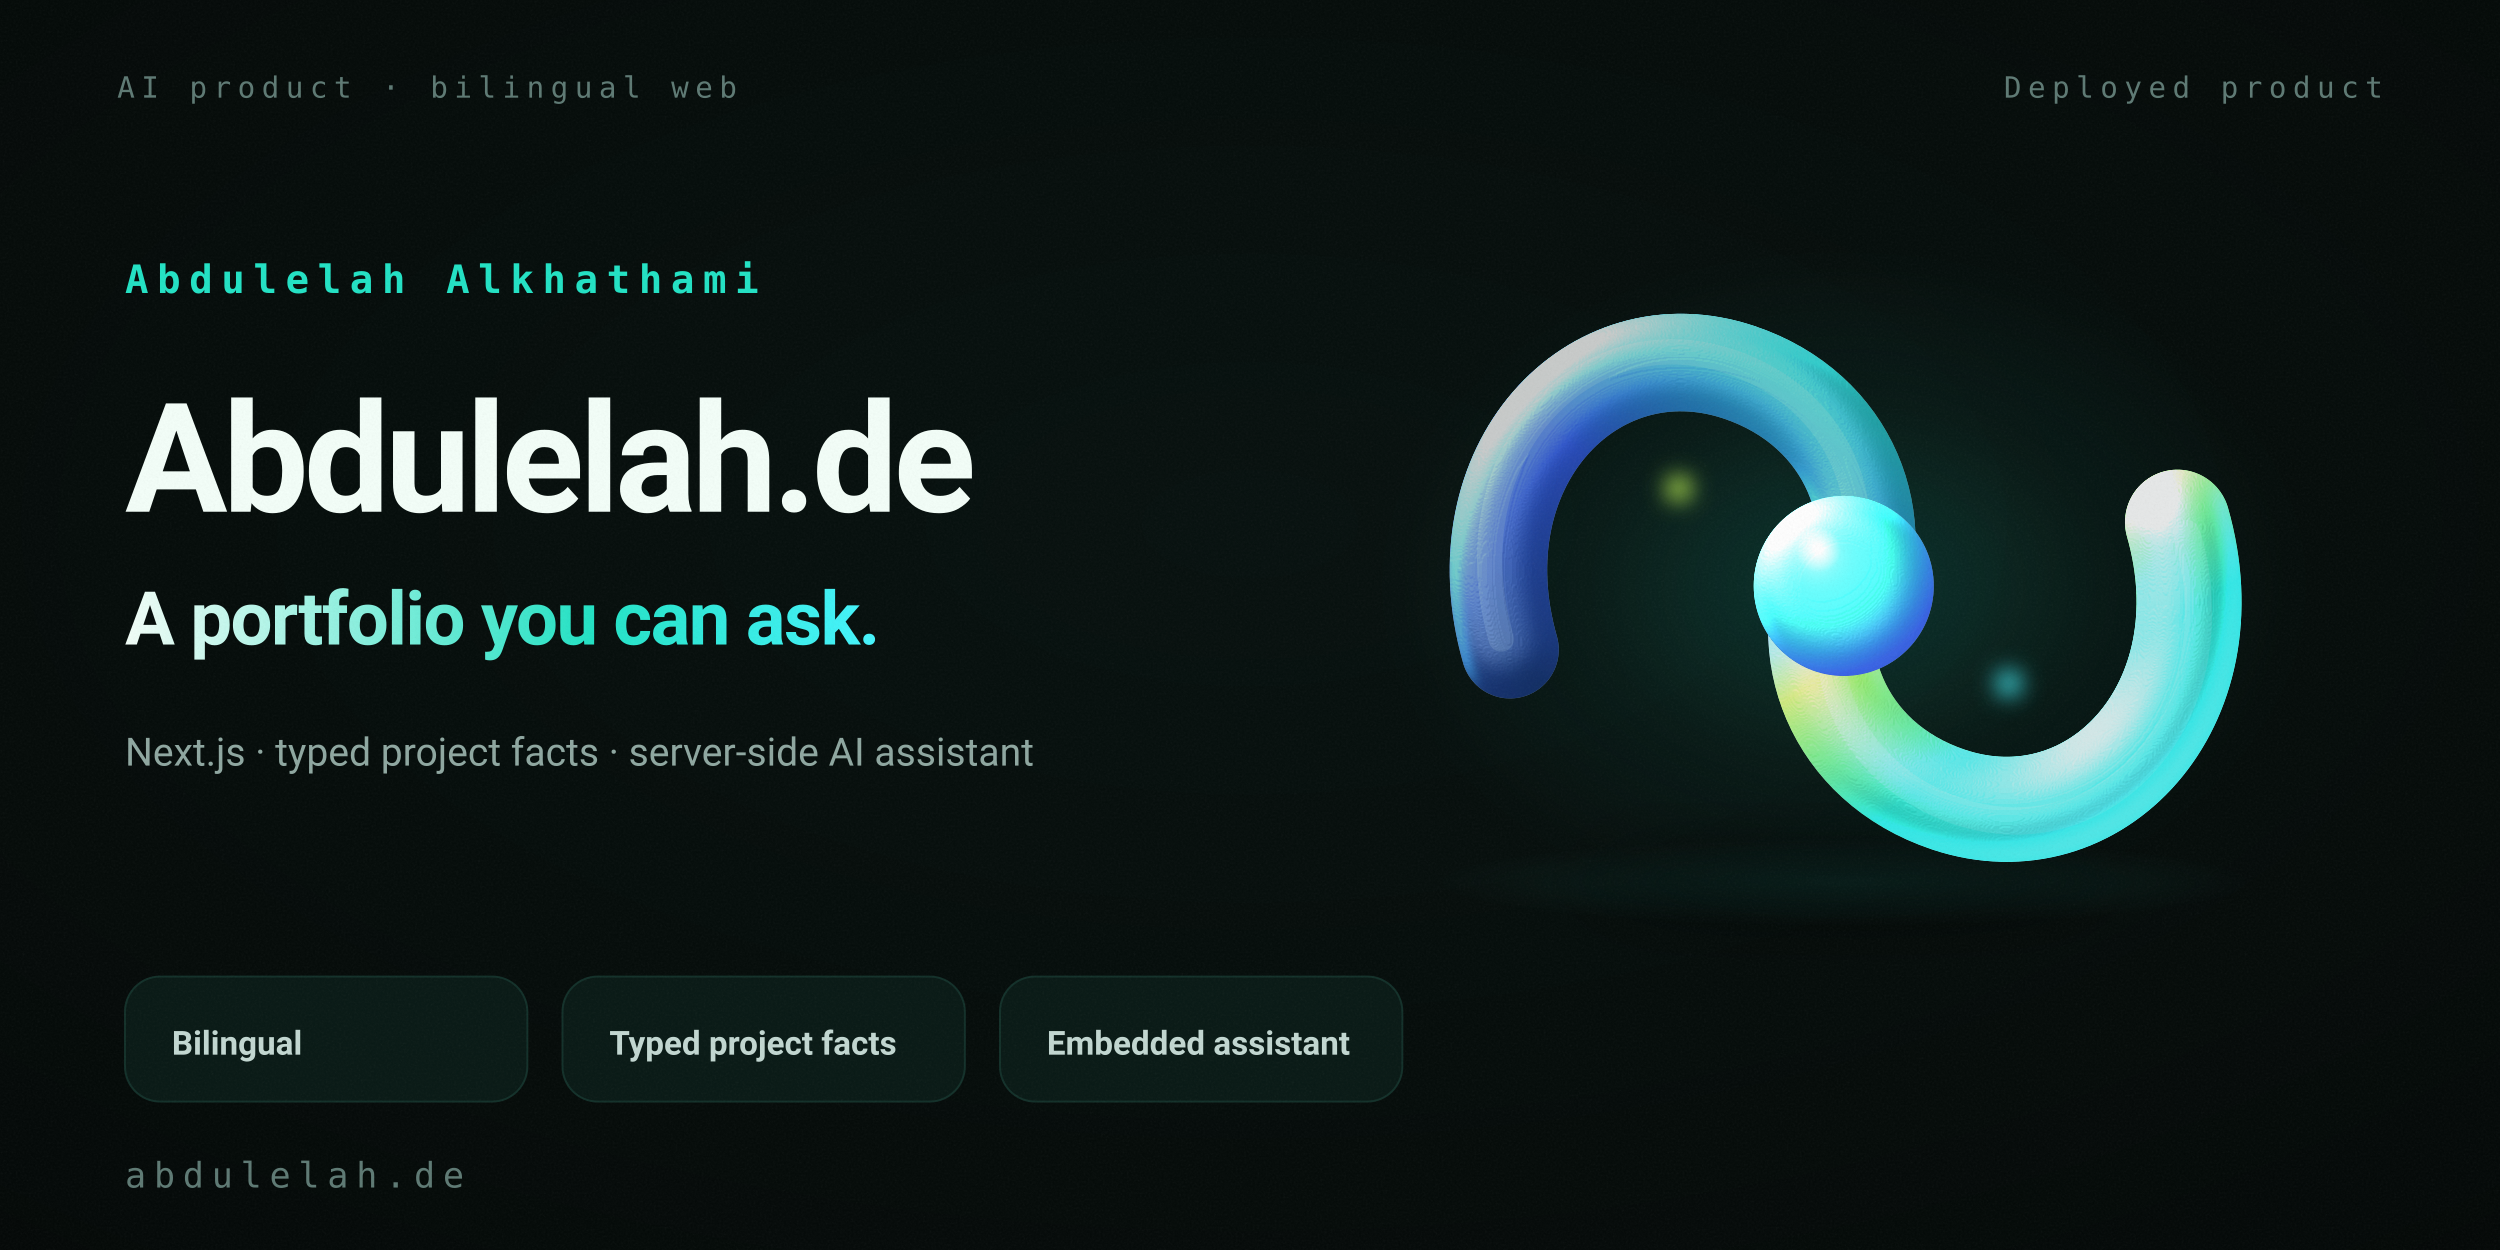
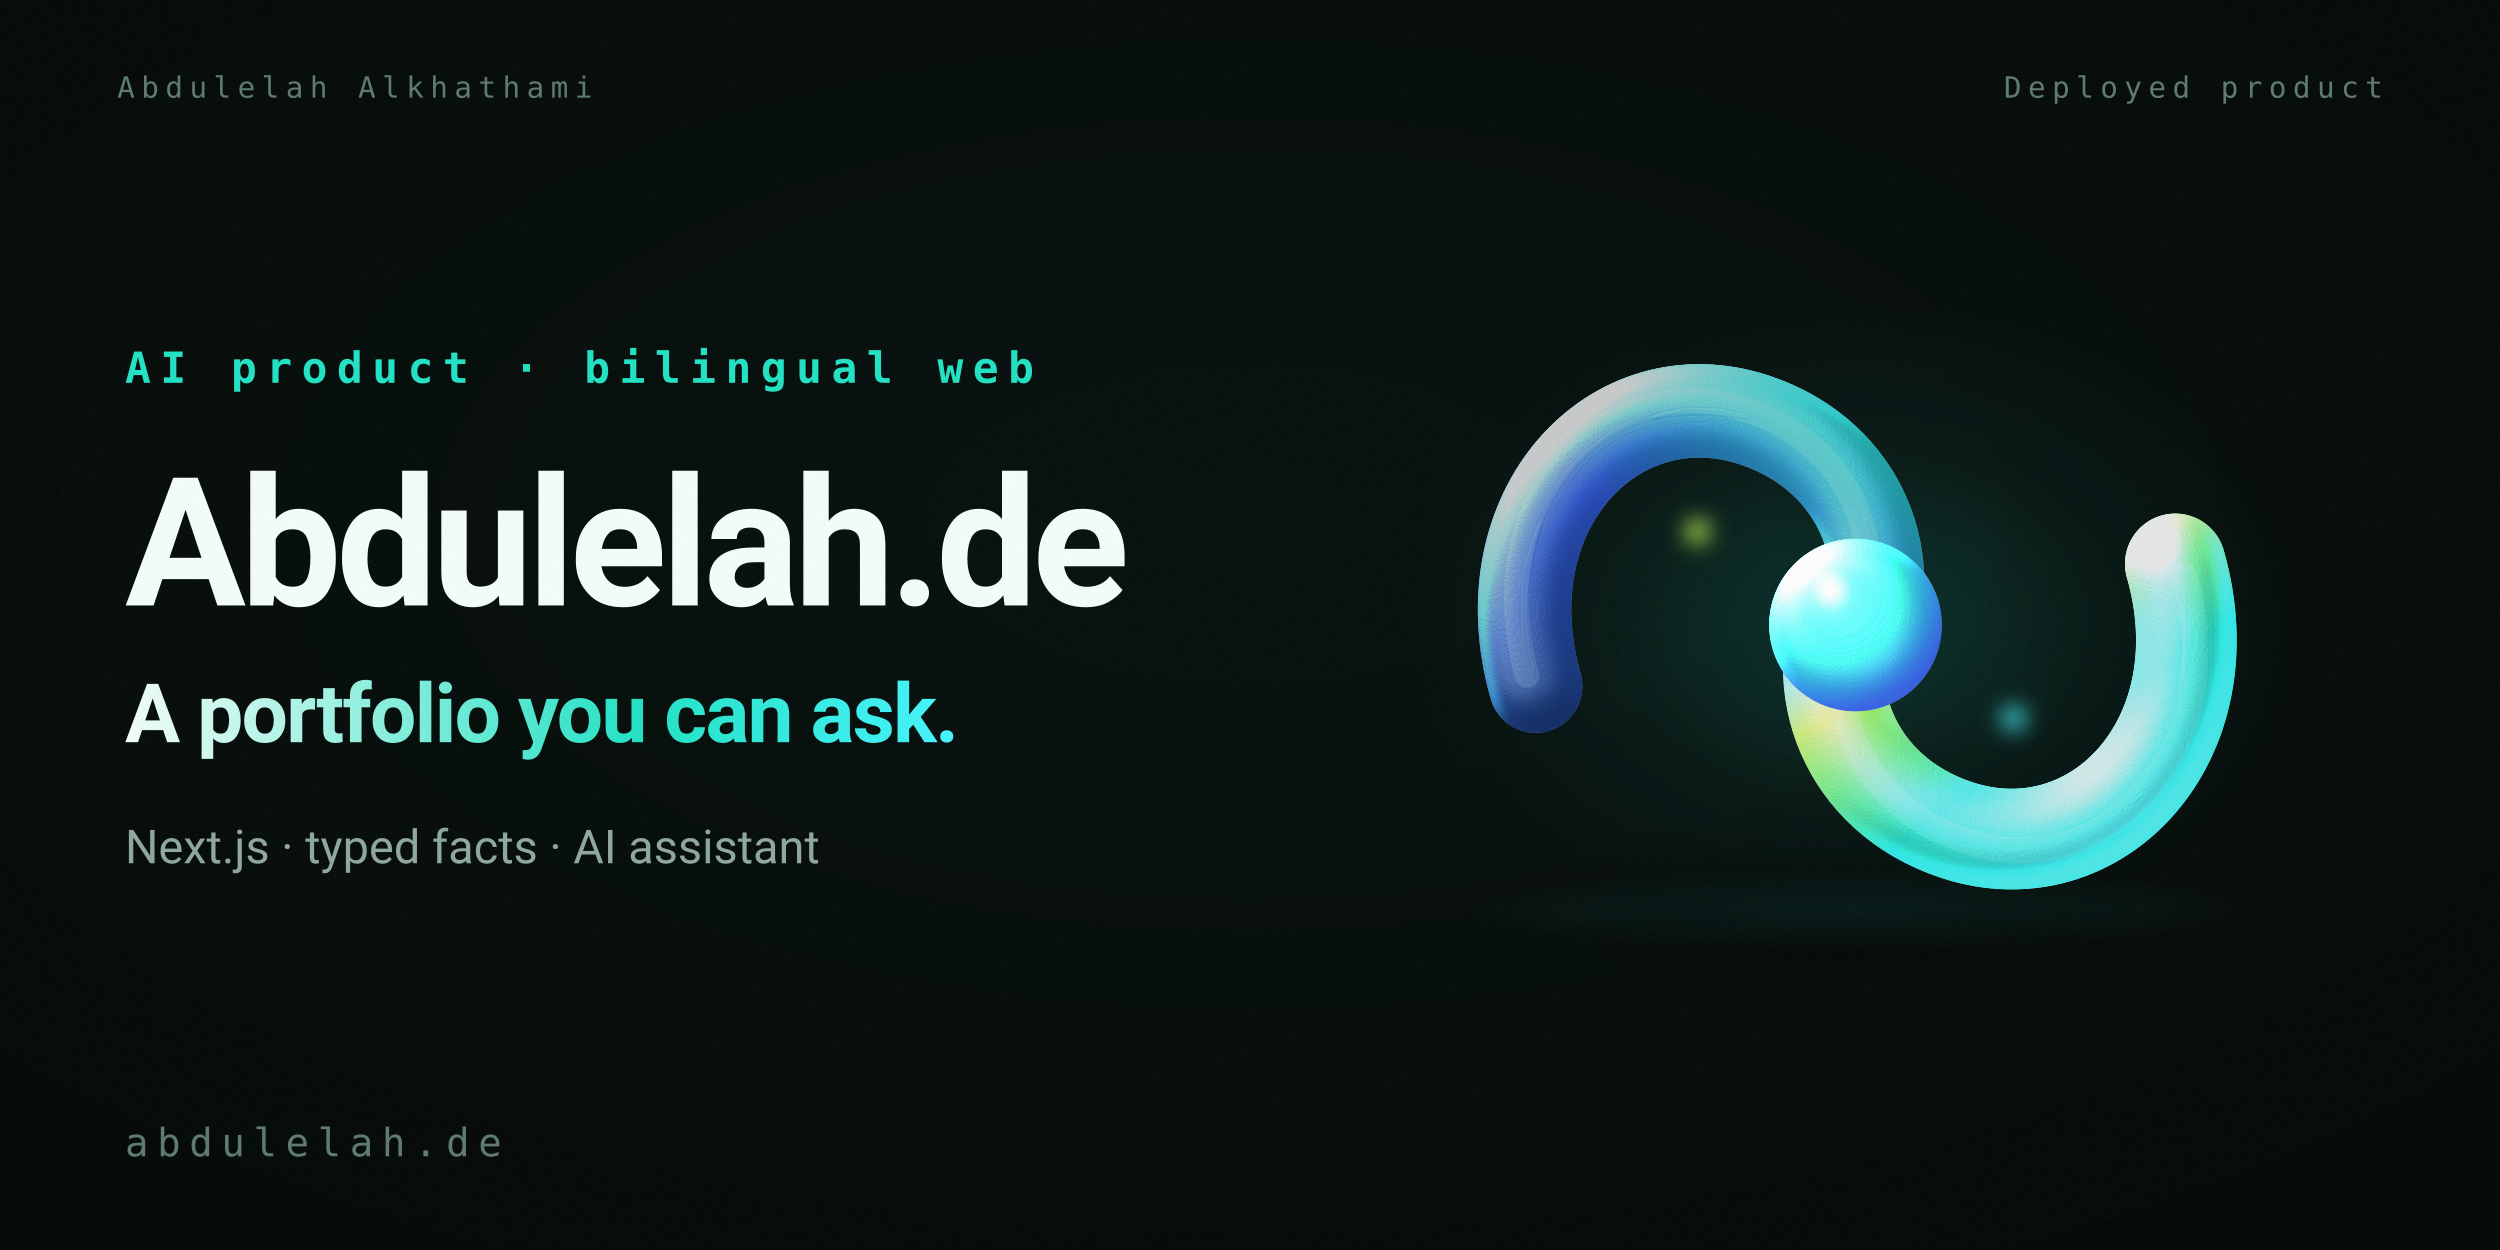
<svg xmlns="http://www.w3.org/2000/svg" width="1280" height="640" viewBox="0 0 1280 640" role="img" aria-labelledby="t d">
  <defs>
    <linearGradient id="glass" x1="0" y1="0" x2=".85" y2="1">
      <stop stop-color="#46F6FF" />
      <stop offset=".40" stop-color="#22E3C5" />
      <stop offset=".76" stop-color="#C8FF54" />
      <stop offset="1" stop-color="#3B65FF" />
    </linearGradient>
    <linearGradient id="glassBack" x1="1" y1="0" x2="0" y2="1">
      <stop stop-color="#22E3C5" />
      <stop offset=".55" stop-color="#3B65FF" />
      <stop offset="1" stop-color="#1B3E8F" />
    </linearGradient>
    <linearGradient id="glassLime" x1="0" y1="1" x2="1" y2="0">
      <stop stop-color="#22E3C5" />
      <stop offset=".55" stop-color="#C8FF54" />
      <stop offset="1" stop-color="#EFFFC9" />
    </linearGradient>
    <linearGradient id="glassCold" x1="0" y1="0" x2=".6" y2="1">
      <stop stop-color="#E8FBFF" />
      <stop offset=".45" stop-color="#46F6FF" stop-opacity=".92" />
      <stop offset="1" stop-color="#3B65FF" />
    </linearGradient>
    <linearGradient id="inkFade" x1="0" y1="0" x2="1" y2="0">
      <stop stop-color="#F4FFF9" />
      <stop offset=".62" stop-color="#22E3C5" />
      <stop offset="1" stop-color="#46F6FF" />
    </linearGradient>
    <linearGradient id="hair" x1="0" y1="0" x2="1" y2="0">
      <stop stop-color="#22E3C5" stop-opacity=".55" />
      <stop offset="1" stop-color="#22E3C5" stop-opacity="0" />
    </linearGradient>
    <linearGradient id="ribbon" x1="0" y1="0" x2="1" y2="0">
      <stop stop-color="#22E3C5" stop-opacity="0" />
      <stop offset=".3" stop-color="#22E3C5" stop-opacity=".8" />
      <stop offset=".7" stop-color="#C8FF54" />
      <stop offset="1" stop-color="#46F6FF" />
    </linearGradient>
    <radialGradient id="core" cx="36%" cy="30%" r="70%">
      <stop stop-color="#FFFFFF" />
      <stop offset=".18" stop-color="#46F6FF" />
      <stop offset=".58" stop-color="#22E3C5" />
      <stop offset="1" stop-color="#3B65FF" stop-opacity=".9" />
    </radialGradient>
    <radialGradient id="coreLime" cx="36%" cy="30%" r="70%">
      <stop stop-color="#FFFFFF" />
      <stop offset=".2" stop-color="#C8FF54" />
      <stop offset=".62" stop-color="#22E3C5" />
      <stop offset="1" stop-color="#17705F" />
    </radialGradient>
    <radialGradient id="haze">
      <stop stop-color="#22E3C5" stop-opacity=".26" />
      <stop offset=".55" stop-color="#22E3C5" stop-opacity=".08" />
      <stop offset="1" stop-color="#22E3C5" stop-opacity="0" />
    </radialGradient>
    <radialGradient id="hazeLime">
      <stop stop-color="#C8FF54" stop-opacity=".30" />
      <stop offset="1" stop-color="#C8FF54" stop-opacity="0" />
    </radialGradient>
    <radialGradient id="vignette" cx="50%" cy="42%" r="78%">
      <stop stop-color="#06100E" />
      <stop offset=".55" stop-color="#040B09" />
      <stop offset="1" stop-color="#030706" />
    </radialGradient>
    <radialGradient id="pool" cx="50%" cy="50%" r="50%">
      <stop stop-color="#0E4B43" stop-opacity=".85" />
      <stop offset="1" stop-color="#0E4B43" stop-opacity="0" />
    </radialGradient>
    <filter id="glossL" x="-35%" y="-35%" width="170%" height="170%" color-interpolation-filters="sRGB">
      <feGaussianBlur in="SourceAlpha" stdDeviation="15" result="bump" />
      <feDiffuseLighting in="bump" surfaceScale="7.50" diffuseConstant="1.15" lighting-color="#CFEFFF" result="dif">
        <feDistantLight azimuth="228" elevation="48" />
      </feDiffuseLighting>
      <feComposite in="dif" in2="SourceAlpha" operator="in" result="difc" />
      <feBlend in="SourceGraphic" in2="difc" mode="multiply" result="mul" />
      <feComposite in="mul" in2="SourceGraphic" operator="arithmetic" k2=".72" k3=".38" result="shaded" />
      <feOffset in="SourceAlpha" dx="7.0" dy="7.7" result="ro" />
      <feComposite in="SourceAlpha" in2="ro" operator="out" result="rmask" />
      <feGaussianBlur in="rmask" stdDeviation="3.85" result="rsoft" />
      <feFlood flood-color="#46F6FF" flood-opacity=".9" result="rcol" />
      <feComposite in="rcol" in2="rsoft" operator="in" result="rim0" />
      <feComposite in="rim0" in2="SourceAlpha" operator="in" result="rim" />
      <feComposite in="rim" in2="shaded" operator="arithmetic" k2=".72" k3="1" result="base" />
      <feSpecularLighting in="bump" surfaceScale="11.25" specularConstant="0.82" specularExponent="26" lighting-color="#EAFEFF" result="spec">
        <feDistantLight azimuth="228" elevation="58" />
      </feSpecularLighting>
      <feComposite in="spec" in2="SourceAlpha" operator="in" result="specc" />
      <feComposite in="specc" in2="base" operator="arithmetic" k2="1" k3="1" />
    </filter>
    <filter id="glossM" x="-35%" y="-35%" width="170%" height="170%" color-interpolation-filters="sRGB">
      <feGaussianBlur in="SourceAlpha" stdDeviation="10" result="bump" />
      <feDiffuseLighting in="bump" surfaceScale="5.00" diffuseConstant="1.15" lighting-color="#CFEFFF" result="dif">
        <feDistantLight azimuth="228" elevation="48" />
      </feDiffuseLighting>
      <feComposite in="dif" in2="SourceAlpha" operator="in" result="difc" />
      <feBlend in="SourceGraphic" in2="difc" mode="multiply" result="mul" />
      <feComposite in="mul" in2="SourceGraphic" operator="arithmetic" k2=".72" k3=".38" result="shaded" />
      <feOffset in="SourceAlpha" dx="5.0" dy="5.5" result="ro" />
      <feComposite in="SourceAlpha" in2="ro" operator="out" result="rmask" />
      <feGaussianBlur in="rmask" stdDeviation="2.75" result="rsoft" />
      <feFlood flood-color="#46F6FF" flood-opacity=".9" result="rcol" />
      <feComposite in="rcol" in2="rsoft" operator="in" result="rim0" />
      <feComposite in="rim0" in2="SourceAlpha" operator="in" result="rim" />
      <feComposite in="rim" in2="shaded" operator="arithmetic" k2=".72" k3="1" result="base" />
      <feSpecularLighting in="bump" surfaceScale="7.50" specularConstant="0.9" specularExponent="34" lighting-color="#EAFEFF" result="spec">
        <feDistantLight azimuth="228" elevation="58" />
      </feSpecularLighting>
      <feComposite in="spec" in2="SourceAlpha" operator="in" result="specc" />
      <feComposite in="specc" in2="base" operator="arithmetic" k2="1" k3="1" />
    </filter>
    <filter id="glossS" x="-35%" y="-35%" width="170%" height="170%" color-interpolation-filters="sRGB">
      <feGaussianBlur in="SourceAlpha" stdDeviation="6" result="bump" />
      <feDiffuseLighting in="bump" surfaceScale="3.00" diffuseConstant="1.15" lighting-color="#CFEFFF" result="dif">
        <feDistantLight azimuth="228" elevation="48" />
      </feDiffuseLighting>
      <feComposite in="dif" in2="SourceAlpha" operator="in" result="difc" />
      <feBlend in="SourceGraphic" in2="difc" mode="multiply" result="mul" />
      <feComposite in="mul" in2="SourceGraphic" operator="arithmetic" k2=".72" k3=".38" result="shaded" />
      <feOffset in="SourceAlpha" dx="3.0" dy="3.3" result="ro" />
      <feComposite in="SourceAlpha" in2="ro" operator="out" result="rmask" />
      <feGaussianBlur in="rmask" stdDeviation="1.65" result="rsoft" />
      <feFlood flood-color="#46F6FF" flood-opacity=".9" result="rcol" />
      <feComposite in="rcol" in2="rsoft" operator="in" result="rim0" />
      <feComposite in="rim0" in2="SourceAlpha" operator="in" result="rim" />
      <feComposite in="rim" in2="shaded" operator="arithmetic" k2=".72" k3="1" result="base" />
      <feSpecularLighting in="bump" surfaceScale="4.50" specularConstant="1.0" specularExponent="44" lighting-color="#EAFEFF" result="spec">
        <feDistantLight azimuth="228" elevation="58" />
      </feSpecularLighting>
      <feComposite in="spec" in2="SourceAlpha" operator="in" result="specc" />
      <feComposite in="specc" in2="base" operator="arithmetic" k2="1" k3="1" />
    </filter>
    <filter id="shade" x="-70%" y="-140%" width="240%" height="380%">
      <feGaussianBlur stdDeviation="20" />
    </filter>
    <filter id="bloom" x="-60%" y="-60%" width="220%" height="220%">
      <feGaussianBlur stdDeviation="16" />
    </filter>
    <filter id="bloomS" x="-90%" y="-90%" width="280%" height="280%">
      <feGaussianBlur stdDeviation="6" />
    </filter>
    <filter id="frost" x="-15%" y="-40%" width="130%" height="180%" color-interpolation-filters="sRGB">
      <feGaussianBlur stdDeviation="1.4" />
    </filter>
    <filter id="grain" x="0" y="0" width="100%" height="100%" color-interpolation-filters="sRGB">
      <feTurbulence type="fractalNoise" baseFrequency=".9" numOctaves="3" seed="17" result="n" />
      <feColorMatrix in="n" type="saturate" values="0" />
      <feComponentTransfer>
        <feFuncA type="table" tableValues="0 .11" />
      </feComponentTransfer>
    </filter>
  </defs>
  <style>
    .s { font-family: ui-sans-serif, -apple-system, BlinkMacSystemFont, "Segoe UI", Roboto, "Helvetica Neue", Arial, sans-serif; }
    .m { font-family: ui-monospace, SFMono-Regular, "SF Mono", "Cascadia Mono", "Segoe UI Mono", Consolas, monospace; }
    .eyebrow { letter-spacing: .22em; }
    .track { letter-spacing: .12em; }
    .still { display: none; }
    .mv { transform-box: fill-box; transform-origin: 50% 50%; }
    .spark-a { offset-path: path("M-150-84C-78-62-40-22-6-2"); offset-rotate: 0deg; offset-distance: 0%; opacity: 0; animation: sparkIn 5.4s 1 both; }
    .spark-b { offset-path: path("M-150-84C-78-62-40-22-6-2"); offset-rotate: 0deg; offset-distance: 0%; opacity: 0; animation: sparkIn 5.4s 1 both; animation-delay: 1.485s; }
    .core-wake { animation: coreWake 5.4s 1 both; }
    @keyframes sparkIn { 0% { offset-distance: 0%; opacity: 0; animation-timing-function: steps(3); } 7.5% { offset-distance: 6%; opacity: 1; animation-timing-function: steps(18); } 52.5% { offset-distance: 100%; opacity: 1; animation-timing-function: steps(3); } 60% { offset-distance: 100%; opacity: 0; animation-timing-function: steps(1); } 100% { offset-distance: 100%; opacity: 0; } }
    @keyframes coreWake { 0% { opacity: .55; animation-timing-function: steps(1); } 50% { opacity: .55; animation-timing-function: steps(5); } 62.5% { opacity: 1; animation-timing-function: steps(1); } 100% { opacity: 1; } }
    @media (prefers-reduced-motion: reduce) {
      * { animation: none !important; }
      .motion { display: none !important; }
      .still { display: inline !important; }
    }
  </style>
  <rect width="1280" height="640" rx="0" fill="url(#vignette)" />
-   <text class="m eyebrow" x="60" y="50" font-size="15" fill="#5E7A74" font-weight="500">AI product · bilingual web</text>
+   <text class="m eyebrow" x="60" y="50" font-size="15" fill="#5E7A74" font-weight="500">Abdulelah Alkhathami</text>
  <text class="m eyebrow" x="1220" y="50" font-size="15" fill="#5E7A74" font-weight="500" text-anchor="end">Deployed product</text>
-   <g transform="translate(944 300) scale(0.96)">
+   <g transform="translate(950 320) scale(0.92)">
    <ellipse rx="250" ry="180" fill="url(#haze)" opacity=".7" />
    <ellipse cx="0" cy="158" rx="217" ry="23.1" fill="url(#pool)" opacity=".5" />
    <ellipse cx="0" cy="158" rx="140" ry="11" fill="#010403" opacity="0.85" filter="url(#shade)" />
    <g filter="url(#glossM)" opacity="0.78">
      <path d="M-178 34C-206-64-134-140-56-114C4-94 26-34 4 16" fill="none" stroke="url(#glassBack)" stroke-width="52" stroke-linecap="round" stroke-linejoin="round" />
      <path d="M-178 34C-206-64-134-140-56-114C4-94 26-34 4 16" fill="none" stroke="#F2FFFC" stroke-width="13.5" stroke-linecap="round" opacity=".14" transform="translate(-4.7 -5.7)" />
    </g>
    <g transform="rotate(180)">
      <g filter="url(#glossL)" opacity="0.9">
        <path d="M-178 34C-206-64-134-140-56-114C4-94 26-34 4 16" fill="none" stroke="url(#glass)" stroke-width="56" stroke-linecap="round" stroke-linejoin="round" />
        <path d="M-178 34C-206-64-134-140-56-114C4-94 26-34 4 16" fill="none" stroke="#F2FFFC" stroke-width="14.6" stroke-linecap="round" opacity=".14" transform="translate(-5.0 -6.2)" />
      </g>
    </g>
    <g class="motion">
      <circle class="spark-a" r="7" fill="#C8FF54" filter="url(#bloomS)" />
    </g>
    <g transform="rotate(180)" class="motion">
      <circle class="spark-b" r="7" fill="#46F6FF" filter="url(#bloomS)" />
    </g>
    <g class="core-wake">
      <g filter="url(#glossM)" opacity="1">
        <circle cx="0" cy="0" r="48" fill="url(#core)" />
      </g>
      <circle cx="-15" cy="-17" r="10" fill="#FFFFFF" opacity=".5" filter="url(#bloomS)" />
    </g>
    <circle cx="-88" cy="-52" r="7" fill="#C8FF54" filter="url(#bloomS)" opacity=".85" />
    <circle cx="88" cy="52" r="7" fill="#46F6FF" filter="url(#bloomS)" opacity=".85" />
  </g>
-   <text class="m eyebrow" x="64" y="150" font-size="20" fill="#22E3C5" font-weight="600">Abdulelah Alkhathami</text>
-   <text class="s" x="64" y="262" font-size="78" fill="#F4FFF9" font-weight="700" letter-spacing="-2.4">Abdulelah.de</text>
-   <text class="s" x="64" y="330" font-size="38" fill="url(#inkFade)" font-weight="600" letter-spacing="-.8">A portfolio you can ask.</text>
-   <text class="s" x="64" y="392" font-size="20" fill="#8FA8A1">Next.js · typed project facts · server-side AI assistant</text>
-   <g transform="translate(64 500)">
-     <rect width="206" height="64" rx="18" fill="#081915" stroke="#123029" />
-     <text class="s" x="24" y="40" font-size="17" fill="#C3D8D2" font-weight="600">Bilingual</text>
-   </g>
-   <g transform="translate(288 500)">
-     <rect width="206" height="64" rx="18" fill="#081915" stroke="#123029" />
-     <text class="s" x="24" y="40" font-size="17" fill="#C3D8D2" font-weight="600">Typed project facts</text>
-   </g>
-   <g transform="translate(512 500)">
-     <rect width="206" height="64" rx="18" fill="#081915" stroke="#123029" />
-     <text class="s" x="24" y="40" font-size="17" fill="#C3D8D2" font-weight="600">Embedded assistant</text>
-   </g>
-   <text class="m eyebrow" x="64" y="608" font-size="18" fill="#5E7A74" font-weight="500">abdulelah.de</text>
+   <text class="m eyebrow" x="64" y="196" font-size="22" fill="#22E3C5" font-weight="600">AI product · bilingual web</text>
+   <text class="s" x="64" y="310" font-size="92" fill="#F4FFF9" font-weight="700" letter-spacing="-2.8">Abdulelah.de</text>
+   <text class="s" x="64" y="380" font-size="42" fill="url(#inkFade)" font-weight="600" letter-spacing="-.9">A portfolio you can ask.</text>
+   <text class="s" x="64" y="442" font-size="24" fill="#8FA8A1">Next.js · typed facts · AI assistant</text>
+   <text class="m eyebrow" x="64" y="592" font-size="20" fill="#5E7A74" font-weight="500">abdulelah.de</text>
  <rect width="1280" height="640" rx="0" filter="url(#grain)" opacity="0.5" pointer-events="none" />
</svg>
